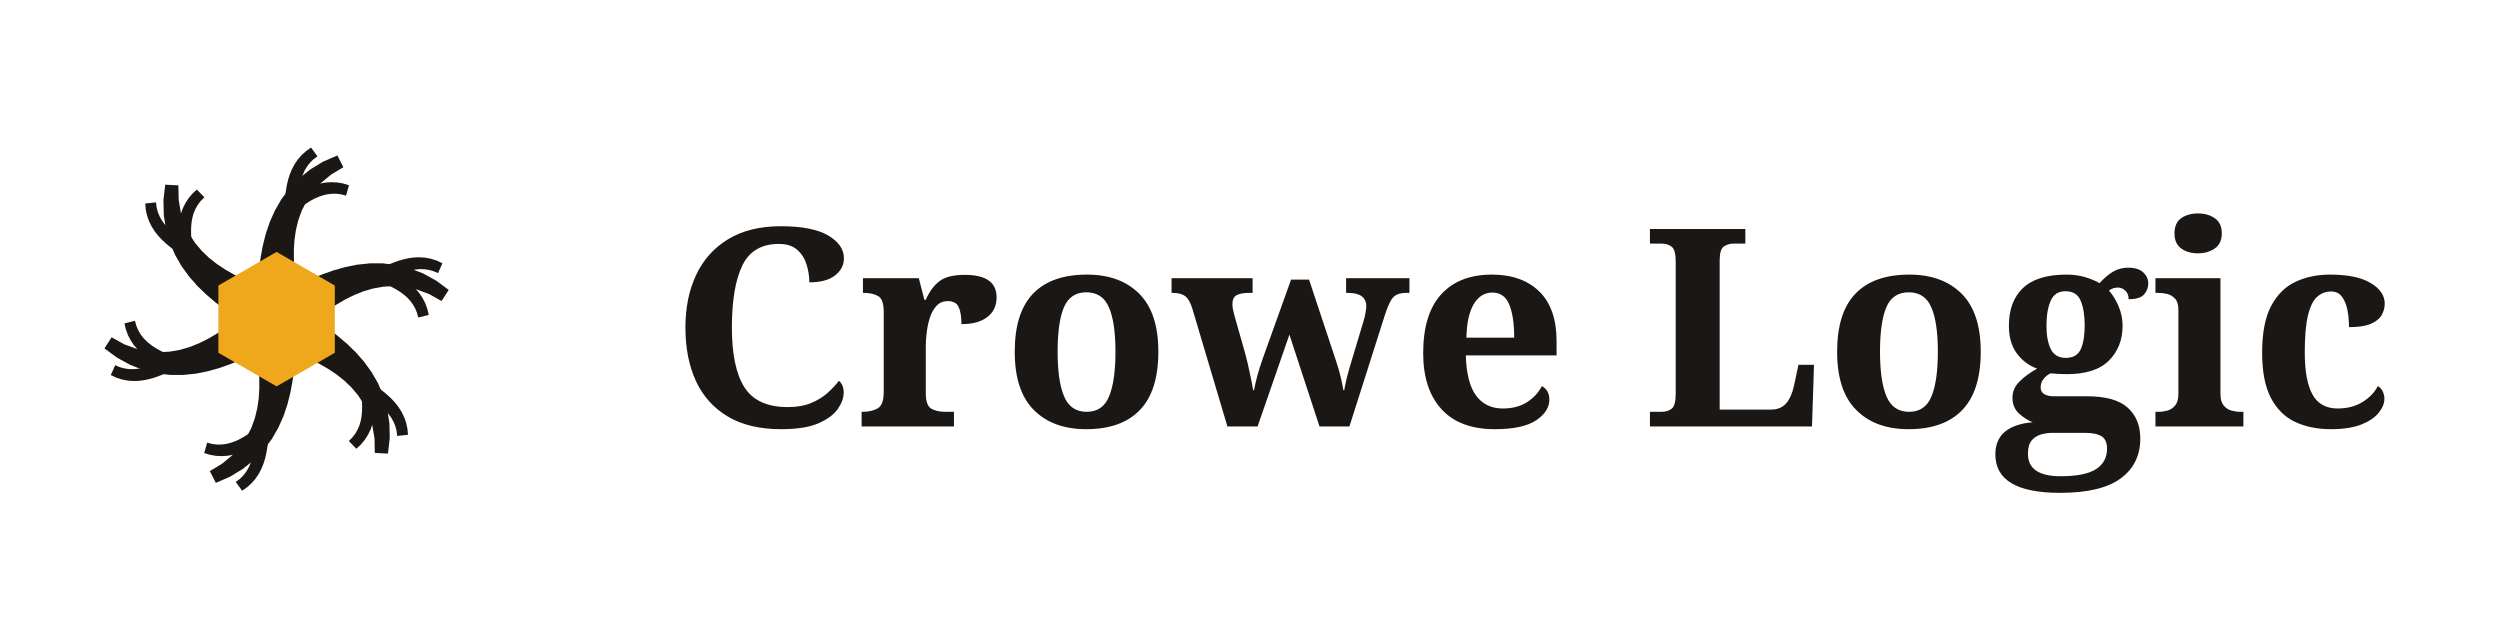
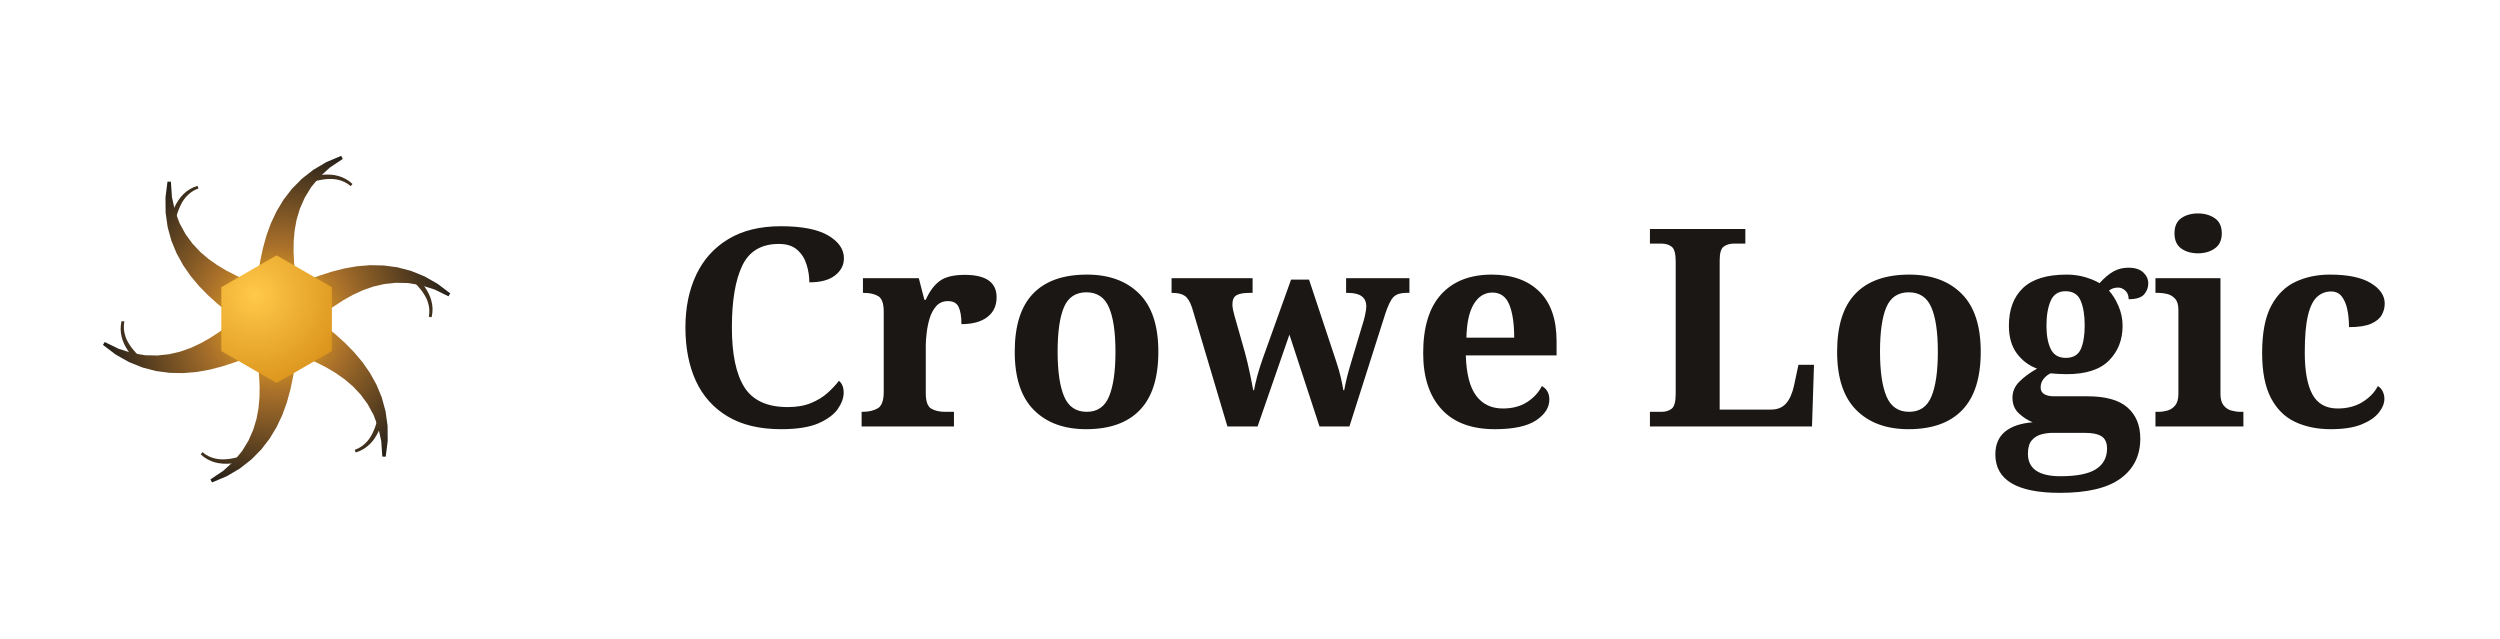
<svg xmlns="http://www.w3.org/2000/svg" viewBox="0 0 470 120">
  <g transform="translate(4 12) scale(0.8)">
-     <polygon points="64.40,51.05 64.19,48.54 64.07,46.12 64.06,43.73 64.20,41.38 64.54,39.06 65.10,36.75 65.92,34.48 67.06,32.24 68.55,30.06 70.45,27.98 72.78,26.05 75.69,24.29 74.28,21.53 70.94,22.98 67.91,24.82 65.27,26.94 63.02,29.29 61.13,31.82 59.60,34.47 58.38,37.21 57.45,39.99 56.75,42.78 56.24,45.55 55.87,48.30 55.60,50.95" fill="#1a1714" />
-     <polygon points="65.12,33.35 65.16,32.22 65.21,31.12 65.29,30.04 65.42,28.99 65.60,27.96 65.85,26.96 66.19,25.98 66.61,25.04 67.15,24.14 67.80,23.29 68.59,22.50 69.60,21.74 68.10,19.68 66.93,20.50 65.85,21.47 64.94,22.54 64.18,23.67 63.57,24.84 63.08,26.04 62.70,27.25 62.42,28.45 62.21,29.65 62.05,30.83 61.93,32.00 61.83,33.14" fill="#1a1714" />
-     <polygon points="64.41,34.60 65.32,33.94 66.22,33.30 67.12,32.71 68.03,32.15 68.95,31.66 69.89,31.25 70.87,30.91 71.87,30.67 72.91,30.54 73.98,30.53 75.09,30.66 76.31,30.98 77.01,28.54 75.65,28.12 74.21,27.87 72.81,27.81 71.45,27.91 70.15,28.14 68.91,28.50 67.73,28.94 66.60,29.46 65.53,30.03 64.50,30.64 63.51,31.26 62.54,31.89" fill="#1a1714" />
-     <polygon points="69.95,59.34 72.02,57.90 74.06,56.58 76.12,55.38 78.23,54.33 80.41,53.46 82.68,52.79 85.07,52.37 87.57,52.23 90.21,52.44 92.96,53.04 95.80,54.09 98.77,55.74 100.45,53.13 97.53,50.97 94.42,49.26 91.26,48.03 88.10,47.26 84.97,46.89 81.91,46.89 78.93,47.20 76.06,47.78 73.29,48.57 70.63,49.52 68.07,50.57 65.64,51.66" fill="#1a1714" />
-     <polygon points="85.64,51.11 86.64,50.58 87.62,50.07 88.59,49.60 89.57,49.19 90.55,48.83 91.54,48.55 92.55,48.35 93.58,48.25 94.63,48.26 95.69,48.41 96.77,48.69 97.93,49.18 98.97,46.86 97.68,46.25 96.29,45.81 94.91,45.55 93.55,45.46 92.23,45.51 90.95,45.69 89.72,45.97 88.53,46.32 87.39,46.74 86.29,47.19 85.22,47.67 84.17,48.16" fill="#1a1714" />
-     <polygon points="84.20,51.12 85.23,51.58 86.23,52.04 87.20,52.52 88.13,53.03 89.01,53.58 89.85,54.19 90.63,54.87 91.34,55.61 91.97,56.45 92.51,57.37 92.95,58.40 93.29,59.62 95.75,59.00 95.43,57.61 94.93,56.24 94.28,55.00 93.52,53.87 92.66,52.86 91.74,51.97 90.76,51.16 89.75,50.45 88.72,49.81 87.68,49.22 86.64,48.67 85.62,48.14" fill="#1a1714" />
-     <polygon points="65.55,68.28 67.83,69.36 69.99,70.46 72.06,71.65 74.02,72.95 75.87,74.40 77.58,76.04 79.14,77.89 80.52,80.00 81.66,82.38 82.51,85.06 83.01,88.05 83.08,91.44 86.17,91.60 86.59,87.99 86.51,84.44 85.99,81.09 85.08,77.97 83.84,75.07 82.31,72.42 80.55,70.00 78.61,67.79 76.54,65.79 74.39,63.96 72.20,62.28 70.04,60.72" fill="#1a1714" />
-     <polygon points="80.52,77.76 81.48,78.36 82.41,78.95 83.30,79.56 84.15,80.20 84.95,80.87 85.69,81.59 86.37,82.37 86.97,83.21 87.48,84.12 87.89,85.11 88.18,86.19 88.34,87.44 90.87,87.18 90.75,85.75 90.44,84.33 89.97,83.01 89.37,81.79 88.66,80.67 87.87,79.65 87.01,78.72 86.11,77.87 85.18,77.09 84.23,76.36 83.28,75.67 82.34,75.01" fill="#1a1714" />
-     <polygon points="79.79,76.52 79.91,77.63 80.01,78.73 80.08,79.81 80.10,80.87 80.06,81.92 79.95,82.95 79.76,83.96 79.47,84.95 79.06,85.91 78.53,86.85 77.86,87.74 76.97,88.63 78.74,90.46 79.79,89.49 80.72,88.37 81.47,87.19 82.07,85.97 82.51,84.72 82.83,83.47 83.03,82.22 83.14,80.99 83.19,79.77 83.18,78.58 83.13,77.41 83.08,76.26" fill="#1a1714" />
-     <polygon points="55.60,68.95 55.81,71.46 55.93,73.88 55.94,76.27 55.80,78.62 55.46,80.94 54.90,83.25 54.08,85.52 52.94,87.76 51.45,89.94 49.55,92.02 47.22,93.95 44.31,95.71 45.72,98.47 49.06,97.02 52.09,95.18 54.73,93.06 56.98,90.71 58.87,88.18 60.40,85.53 61.62,82.79 62.55,80.01 63.25,77.22 63.76,74.45 64.13,71.70 64.40,69.05" fill="#1a1714" />
-     <polygon points="54.88,86.65 54.84,87.78 54.79,88.88 54.71,89.96 54.58,91.01 54.40,92.04 54.15,93.04 53.81,94.02 53.39,94.96 52.85,95.86 52.20,96.71 51.41,97.50 50.40,98.26 51.90,100.32 53.07,99.50 54.15,98.53 55.06,97.46 55.82,96.33 56.43,95.16 56.92,93.96 57.30,92.75 57.58,91.55 57.79,90.35 57.95,89.17 58.07,88.00 58.17,86.86" fill="#1a1714" />
-     <polygon points="55.59,85.40 54.68,86.06 53.78,86.70 52.88,87.29 51.97,87.85 51.05,88.34 50.11,88.75 49.13,89.09 48.13,89.33 47.09,89.46 46.02,89.47 44.91,89.34 43.69,89.02 42.99,91.46 44.35,91.88 45.79,92.13 47.19,92.19 48.55,92.09 49.85,91.86 51.09,91.50 52.27,91.06 53.40,90.54 54.47,89.97 55.50,89.36 56.49,88.74 57.46,88.11" fill="#1a1714" />
-     <polygon points="50.05,60.66 47.98,62.10 45.94,63.42 43.88,64.62 41.77,65.67 39.59,66.54 37.32,67.21 34.93,67.63 32.43,67.77 29.79,67.56 27.04,66.96 24.20,65.91 21.23,64.26 19.55,66.87 22.47,69.03 25.58,70.74 28.74,71.97 31.90,72.74 35.03,73.11 38.09,73.11 41.07,72.80 43.94,72.22 46.71,71.43 49.37,70.48 51.93,69.43 54.36,68.34" fill="#1a1714" />
-     <polygon points="34.36,68.89 33.36,69.42 32.38,69.93 31.41,70.40 30.43,70.81 29.45,71.17 28.46,71.45 27.45,71.65 26.42,71.75 25.37,71.74 24.31,71.59 23.23,71.31 22.07,70.82 21.03,73.14 22.32,73.75 23.71,74.19 25.09,74.45 26.45,74.54 27.77,74.49 29.05,74.31 30.28,74.03 31.47,73.68 32.61,73.26 33.71,72.81 34.78,72.33 35.83,71.84" fill="#1a1714" />
-     <polygon points="35.80,68.88 34.77,68.42 33.77,67.96 32.80,67.48 31.87,66.97 30.99,66.42 30.15,65.81 29.37,65.13 28.66,64.39 28.03,63.55 27.49,62.63 27.05,61.60 26.71,60.38 24.25,61.00 24.57,62.39 25.07,63.76 25.72,65.00 26.48,66.13 27.34,67.14 28.26,68.03 29.24,68.84 30.25,69.55 31.28,70.19 32.32,70.78 33.36,71.33 34.38,71.86" fill="#1a1714" />
-     <polygon points="54.45,51.72 52.17,50.64 50.01,49.54 47.94,48.35 45.98,47.05 44.13,45.60 42.42,43.96 40.86,42.11 39.48,40.00 38.34,37.62 37.49,34.94 36.99,31.95 36.92,28.56 33.83,28.40 33.41,32.01 33.49,35.56 34.01,38.91 34.92,42.03 36.16,44.93 37.69,47.58 39.45,50.00 41.39,52.21 43.46,54.21 45.61,56.04 47.80,57.72 49.96,59.28" fill="#1a1714" />
-     <polygon points="39.48,42.24 38.52,41.64 37.59,41.05 36.70,40.44 35.85,39.80 35.05,39.13 34.31,38.41 33.63,37.63 33.03,36.79 32.52,35.88 32.11,34.89 31.82,33.81 31.66,32.56 29.13,32.82 29.25,34.25 29.56,35.67 30.03,36.99 30.63,38.21 31.34,39.33 32.13,40.35 32.99,41.28 33.89,42.13 34.82,42.91 35.77,43.64 36.72,44.33 37.66,44.99" fill="#1a1714" />
-     <polygon points="40.21,43.48 40.09,42.37 39.99,41.27 39.92,40.19 39.90,39.13 39.94,38.08 40.05,37.05 40.24,36.04 40.53,35.05 40.94,34.09 41.47,33.15 42.14,32.26 43.03,31.37 41.26,29.54 40.21,30.51 39.28,31.63 38.53,32.81 37.93,34.03 37.49,35.28 37.17,36.53 36.97,37.78 36.86,39.01 36.81,40.23 36.82,41.42 36.87,42.59 36.92,43.74" fill="#1a1714" />
-     <polygon points="60.00,44.20 73.68,52.10 73.68,67.90 60.00,75.80 46.32,67.90 46.32,52.10" fill="#EFA71B" />
+     <defs>
+       <radialGradient id="lp-hy" gradientUnits="userSpaceOnUse" cx="60" cy="60" r="41">
+         <stop offset="0.10" stop-color="#F5B01D" />
+         <stop offset="0.42" stop-color="#A9702A" />
+         <stop offset="1" stop-color="#241F19" />
+       </radialGradient>
+       <radialGradient id="lp-co" gradientUnits="userSpaceOnUse" cx="54.9" cy="54.3" r="23.25">
+         <stop offset="0" stop-color="#FFC94A" />
+         <stop offset="1" stop-color="#D9911A" />
+       </radialGradient>
+     </defs>
+     <polygon points="64.70,52.05 64.37,49.36 64.12,46.76 63.99,44.19 64.02,41.64 64.25,39.09 64.72,36.55 65.49,34.01 66.60,31.48 68.11,29.00 70.07,26.61 72.53,24.37 75.55,22.34 75.17,21.63 71.72,23.08 68.64,24.90 65.93,27.02 63.59,29.39 61.61,31.96 59.98,34.68 58.65,37.50 57.60,40.39 56.79,43.32 56.17,46.24 55.69,49.14 55.30,51.95" fill="url(#lp-hy)" />
+     <polygon points="67.95,27.83 68.75,27.63 69.54,27.45 70.33,27.29 71.11,27.16 71.90,27.08 72.70,27.05 73.49,27.09 74.29,27.21 75.09,27.43 75.88,27.74 76.66,28.17 77.42,28.74 77.83,28.23 77.06,27.58 76.23,27.06 75.38,26.65 74.50,26.35 73.62,26.16 72.74,26.05 71.87,26.02 71.01,26.05 70.15,26.13 69.32,26.24 68.49,26.37 67.67,26.52" fill="url(#lp-hy)" />
+     <polygon points="69.24,60.09 71.40,58.47 73.52,56.95 75.68,55.55 77.91,54.30 80.23,53.22 82.67,52.36 85.25,51.76 87.99,51.46 90.90,51.52 93.95,52.03 97.13,53.04 100.39,54.63 100.81,53.95 97.83,51.69 94.72,49.93 91.53,48.64 88.31,47.80 85.09,47.38 81.92,47.32 78.81,47.58 75.78,48.12 72.84,48.88 70.00,49.80 67.25,50.83 64.62,51.91" fill="url(#lp-hy)" />
+     <polygon points="91.83,50.80 92.40,51.39 92.96,51.98 93.49,52.59 94.00,53.20 94.46,53.85 94.88,54.52 95.25,55.23 95.54,55.99 95.75,56.78 95.88,57.62 95.89,58.51 95.78,59.46 96.43,59.55 96.60,58.57 96.65,57.59 96.57,56.64 96.39,55.74 96.12,54.88 95.77,54.06 95.36,53.29 94.91,52.56 94.41,51.86 93.90,51.19 93.37,50.54 92.83,49.90" fill="url(#lp-hy)" />
+     <polygon points="64.54,68.05 67.03,69.10 69.41,70.19 71.70,71.36 73.89,72.66 75.98,74.13 77.95,75.81 79.77,77.75 81.40,79.97 82.79,82.52 83.88,85.42 84.59,88.67 84.84,92.30 85.64,92.32 86.11,88.61 86.08,85.03 85.60,81.62 84.72,78.42 83.48,75.42 81.94,72.64 80.16,70.08 78.18,67.73 76.05,65.56 73.83,63.56 71.56,61.70 69.32,59.95" fill="url(#lp-hy)" />
+     <polygon points="83.88,82.97 83.66,83.76 83.42,84.54 83.17,85.30 82.88,86.05 82.56,86.77 82.19,87.47 81.75,88.14 81.25,88.77 80.66,89.36 80.00,89.88 79.24,90.34 78.36,90.72 78.60,91.33 79.54,90.98 80.41,90.53 81.19,89.99 81.89,89.38 82.50,88.72 83.03,88.01 83.49,87.27 83.90,86.51 84.26,85.73 84.58,84.95 84.88,84.16 85.16,83.38" fill="url(#lp-hy)" />
+     <polygon points="55.30,67.95 55.63,70.64 55.88,73.24 56.01,75.81 55.98,78.36 55.75,80.91 55.28,83.45 54.51,85.99 53.40,88.52 51.89,91.00 49.93,93.39 47.47,95.63 44.45,97.66 44.83,98.37 48.28,96.92 51.36,95.10 54.07,92.98 56.41,90.61 58.39,88.04 60.02,85.32 61.35,82.50 62.40,79.61 63.21,76.68 63.83,73.76 64.31,70.86 64.70,68.05" fill="url(#lp-hy)" />
+     <polygon points="52.05,92.17 51.25,92.37 50.46,92.55 49.67,92.71 48.89,92.84 48.10,92.92 47.30,92.95 46.51,92.91 45.71,92.79 44.91,92.57 44.12,92.26 43.34,91.83 42.58,91.26 42.17,91.77 42.94,92.42 43.77,92.94 44.62,93.35 45.50,93.65 46.38,93.84 47.26,93.95 48.13,93.98 48.99,93.95 49.85,93.87 50.68,93.76 51.51,93.63 52.33,93.48" fill="url(#lp-hy)" />
+     <polygon points="50.76,59.91 48.60,61.53 46.48,63.05 44.32,64.45 42.09,65.70 39.77,66.78 37.33,67.64 34.75,68.24 32.01,68.54 29.10,68.48 26.05,67.97 22.87,66.96 19.61,65.37 19.19,66.05 22.17,68.31 25.28,70.07 28.47,71.36 31.69,72.20 34.91,72.62 38.08,72.68 41.19,72.42 44.22,71.88 47.16,71.12 50.00,70.20 52.75,69.17 55.38,68.09" fill="url(#lp-hy)" />
+     <polygon points="28.17,69.20 27.60,68.61 27.04,68.02 26.51,67.41 26.00,66.80 25.54,66.15 25.12,65.48 24.75,64.77 24.46,64.01 24.25,63.22 24.12,62.38 24.11,61.49 24.22,60.54 23.57,60.45 23.40,61.43 23.35,62.41 23.43,63.36 23.61,64.26 23.88,65.12 24.23,65.94 24.64,66.71 25.09,67.44 25.59,68.14 26.10,68.81 26.63,69.46 27.17,70.10" fill="url(#lp-hy)" />
+     <polygon points="55.46,51.95 52.97,50.90 50.59,49.81 48.30,48.64 46.11,47.34 44.02,45.87 42.05,44.19 40.23,42.25 38.60,40.03 37.21,37.48 36.12,34.58 35.41,31.33 35.16,27.70 34.36,27.68 33.89,31.39 33.92,34.97 34.40,38.38 35.28,41.58 36.52,44.58 38.06,47.36 39.84,49.92 41.82,52.27 43.95,54.44 46.17,56.44 48.44,58.30 50.68,60.05" fill="url(#lp-hy)" />
+     <polygon points="36.12,37.03 36.34,36.24 36.58,35.46 36.83,34.70 37.12,33.95 37.44,33.23 37.81,32.53 38.25,31.86 38.75,31.23 39.34,30.64 40.00,30.12 40.76,29.66 41.64,29.28 41.40,28.67 40.46,29.02 39.59,29.47 38.81,30.01 38.11,30.62 37.50,31.28 36.97,31.99 36.51,32.73 36.10,33.49 35.74,34.27 35.42,35.05 35.12,35.84 34.84,36.62" fill="url(#lp-hy)" />
+     <polygon points="60.00,45.00 72.99,52.50 72.99,67.50 60.00,75.00 47.01,67.50 47.01,52.50" fill="url(#lp-co)" />
  </g>
  <text x="126" y="60" dominant-baseline="central" fill="#1a1714" font-family="Fraunces, Georgia, serif" font-weight="600" font-size="52" letter-spacing="0.2">Crowe Logic</text>
</svg>
